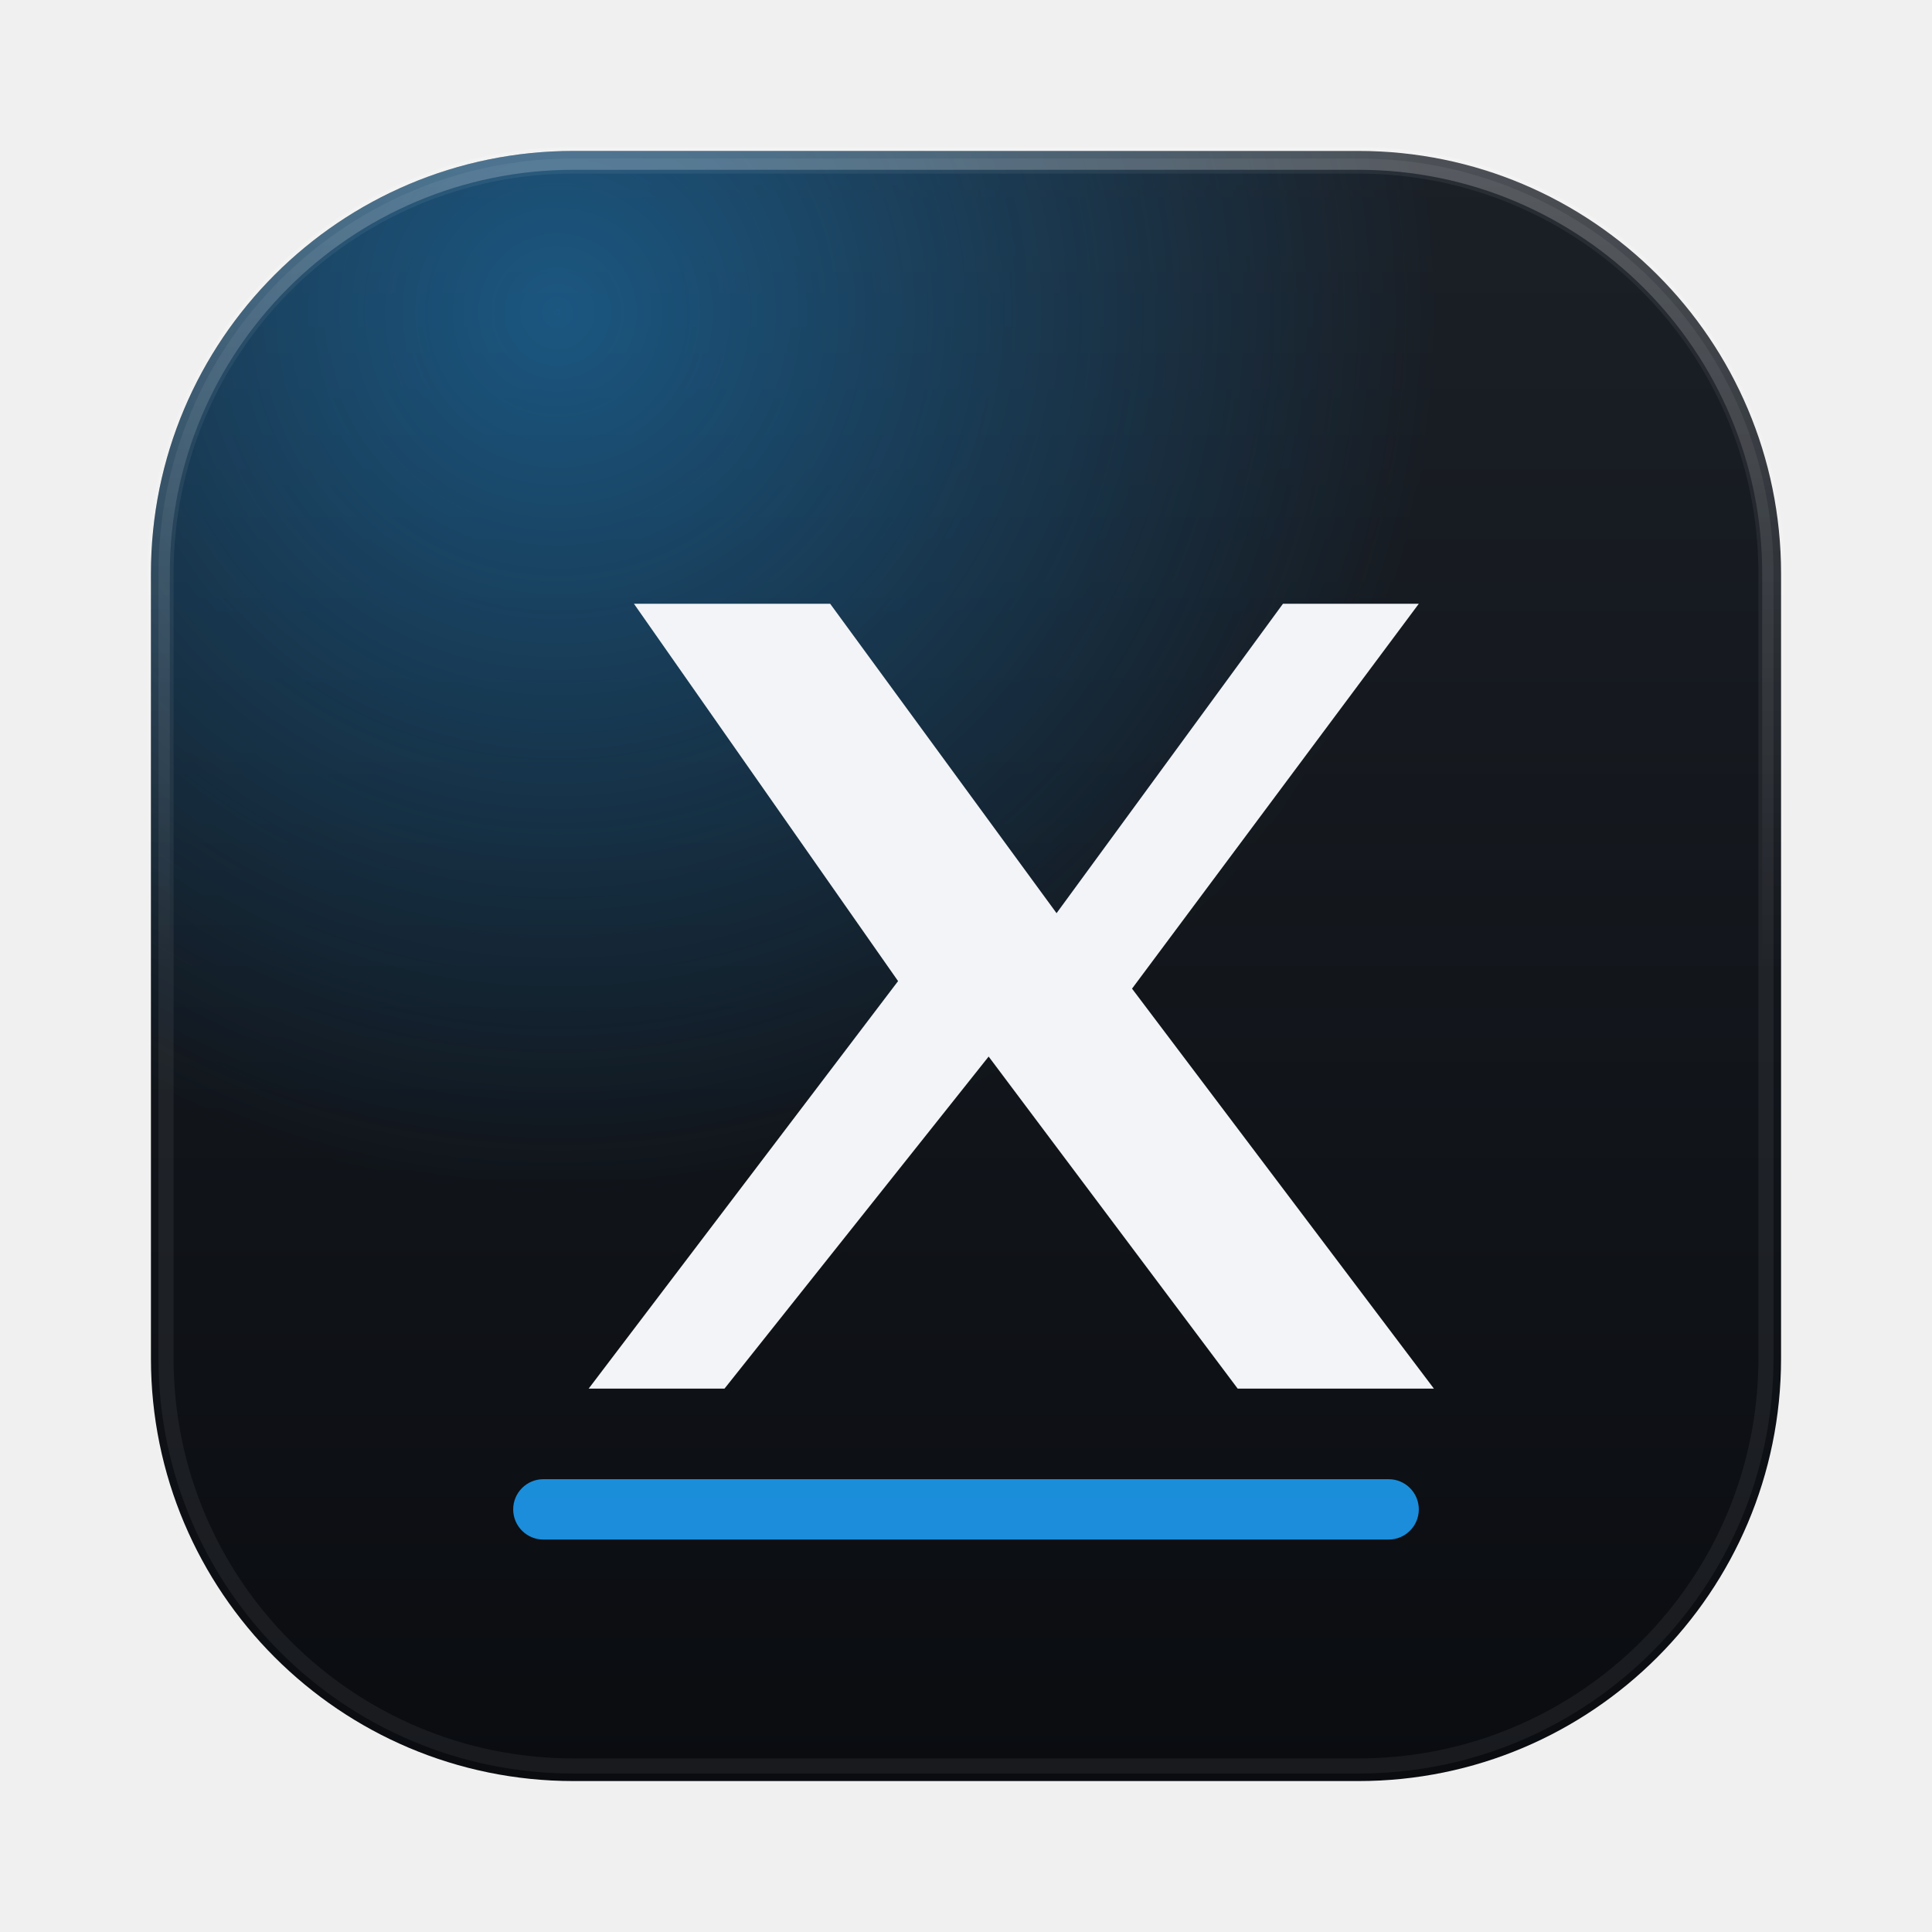
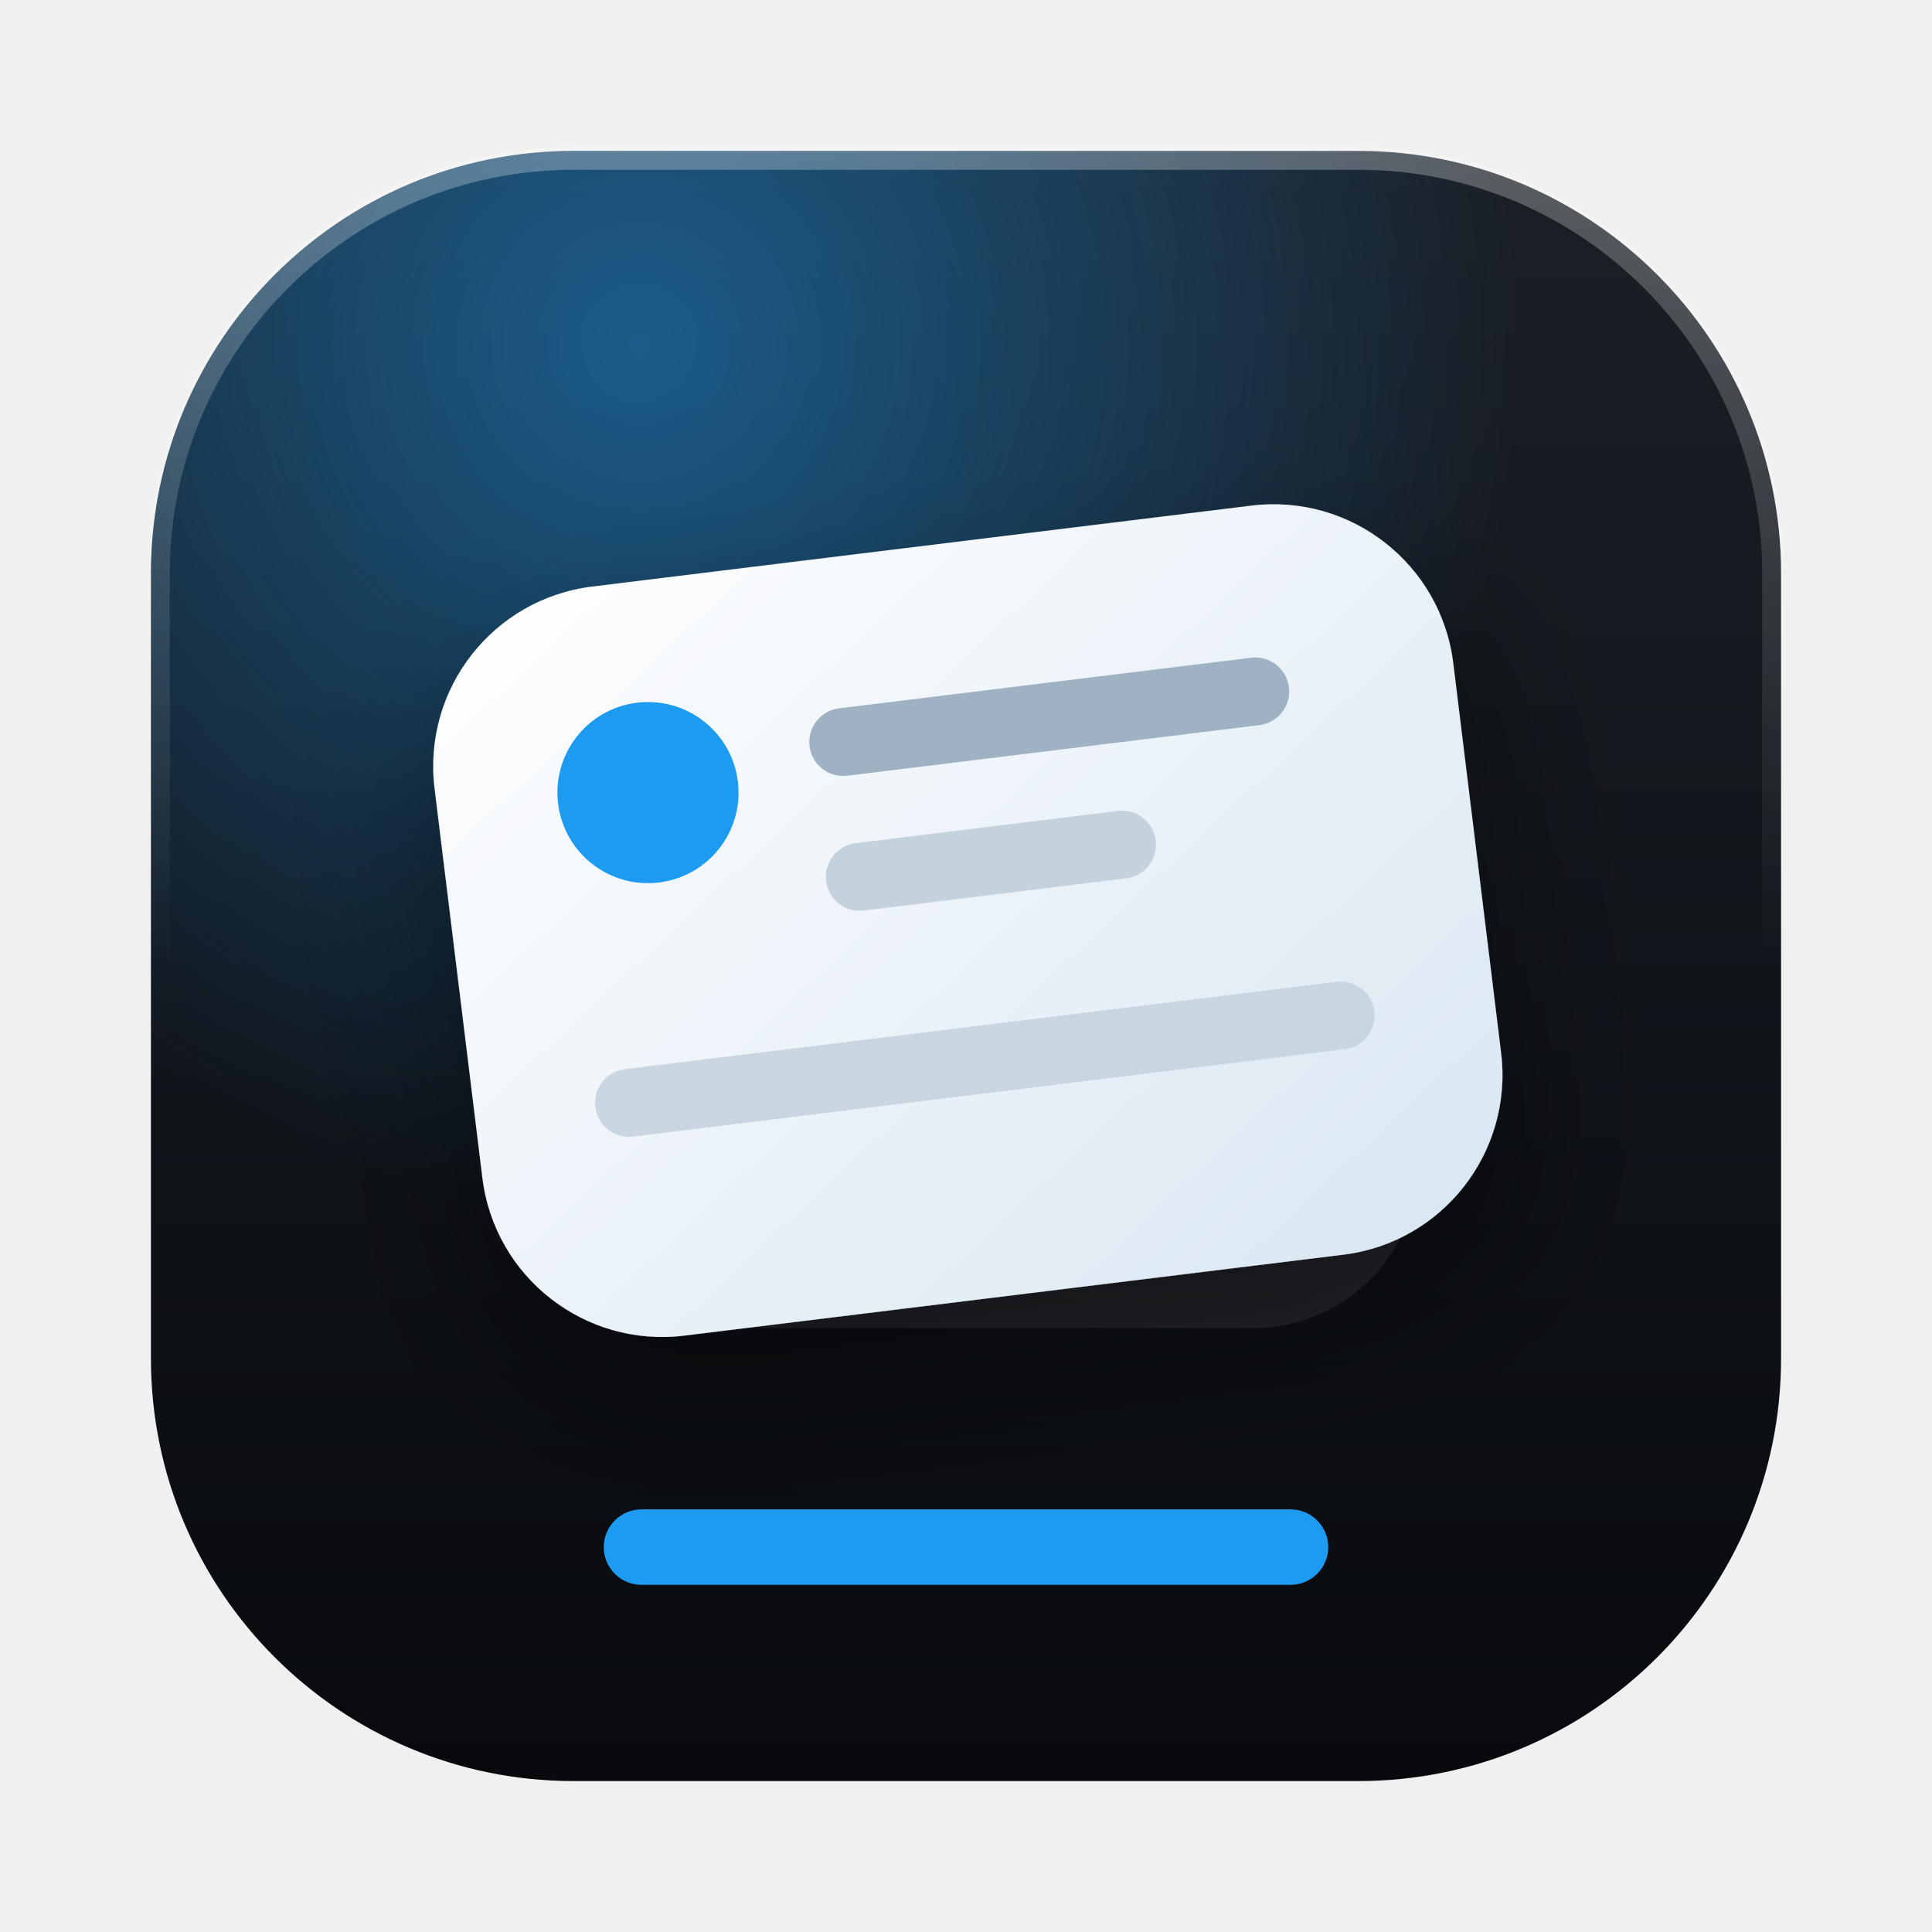
<svg xmlns="http://www.w3.org/2000/svg" width="128" height="128" viewBox="0 0 128 128">
  <defs>
    <linearGradient id="tile" x1="0" y1="0" x2="0" y2="1">
      <stop offset="0" stop-color="#1b2027" />
-       <stop offset="1" stop-color="#0a0c10" />
+       <stop offset="1" stop-color="#080a0e" />
    </linearGradient>
-     <radialGradient id="glow" cx="0.25" cy="0.1" r="0.9">
-       <stop offset="0" stop-color="#1d9bf0" stop-opacity="0.45" />
+     <radialGradient id="glow" cx="0.3" cy="0.12" r="0.9">
+       <stop offset="0" stop-color="#1d9bf0" stop-opacity="0.5" />
      <stop offset="0.6" stop-color="#1d9bf0" stop-opacity="0" />
    </radialGradient>
-     <linearGradient id="hairline" x1="0" y1="0" x2="0" y2="1">
-       <stop offset="0" stop-color="#ffffff" stop-opacity="0.22" />
+     <linearGradient id="hair" x1="0" y1="0" x2="0" y2="1">
+       <stop offset="0" stop-color="#ffffff" stop-opacity="0.28" />
      <stop offset="0.5" stop-color="#ffffff" stop-opacity="0" />
    </linearGradient>
+     <linearGradient id="card" x1="0" y1="0" x2="1" y2="1">
+       <stop offset="0" stop-color="#ffffff" />
+       <stop offset="1" stop-color="#d8e6f2" />
+     </linearGradient>
+     <filter id="cardshadow" x="-40%" y="-40%" width="180%" height="180%">
+       <feDropShadow dx="0" dy="5" stdDeviation="5" flood-color="#000" flood-opacity="0.45" />
+     </filter>
  </defs>
  <rect x="10" y="10" width="108" height="108" rx="28" fill="url(#tile)" />
  <rect x="10" y="10" width="108" height="108" rx="28" fill="url(#glow)" />
-   <rect x="10.5" y="10.5" width="107" height="107" rx="27.5" fill="none" stroke="url(#hairline)" stroke-width="1.5" />
-   <rect x="11" y="11" width="106" height="106" rx="27" fill="none" stroke="#ffffff" stroke-opacity="0.06" stroke-width="1" />
-   <g transform="translate(64,62)" fill="#f2f4f7">
-     <path d="M -22 -22 L -9 -22 L 6 -1.5 L 21 -22 L 30 -22 L 11 3.5 L 31 30 L 18 30 L 1.5 8 L -16 30 L -25 30 L -4.5 3 Z" />
+   <rect x="10.5" y="10.5" width="107" height="107" rx="27.5" fill="none" stroke="url(#hair)" stroke-width="1.5" />
+   <rect x="34" y="44" width="60" height="44" rx="11" fill="#ffffff" opacity="0.10" />
+   <g transform="rotate(-7 64 60)" filter="url(#cardshadow)">
+     <rect x="30" y="36" width="68" height="50" rx="12" fill="url(#card)" />
+     <circle cx="44" cy="50" r="6" fill="#1d9bf0" />
+     <rect x="55" y="46" width="32" height="4.5" rx="2.25" fill="#9fb2c4" />
+     <rect x="55" y="55" width="22" height="4.5" rx="2.25" fill="#c4d2de" />
+     <rect x="38" y="68" width="52" height="4.5" rx="2.25" fill="#c9d6e2" />
  </g>
-   <rect x="34" y="98" width="60" height="4" rx="2" fill="#1d9bf0" opacity="0.9" />
+   <rect x="40" y="100" width="48" height="5" rx="2.5" fill="#1d9bf0" />
</svg>
